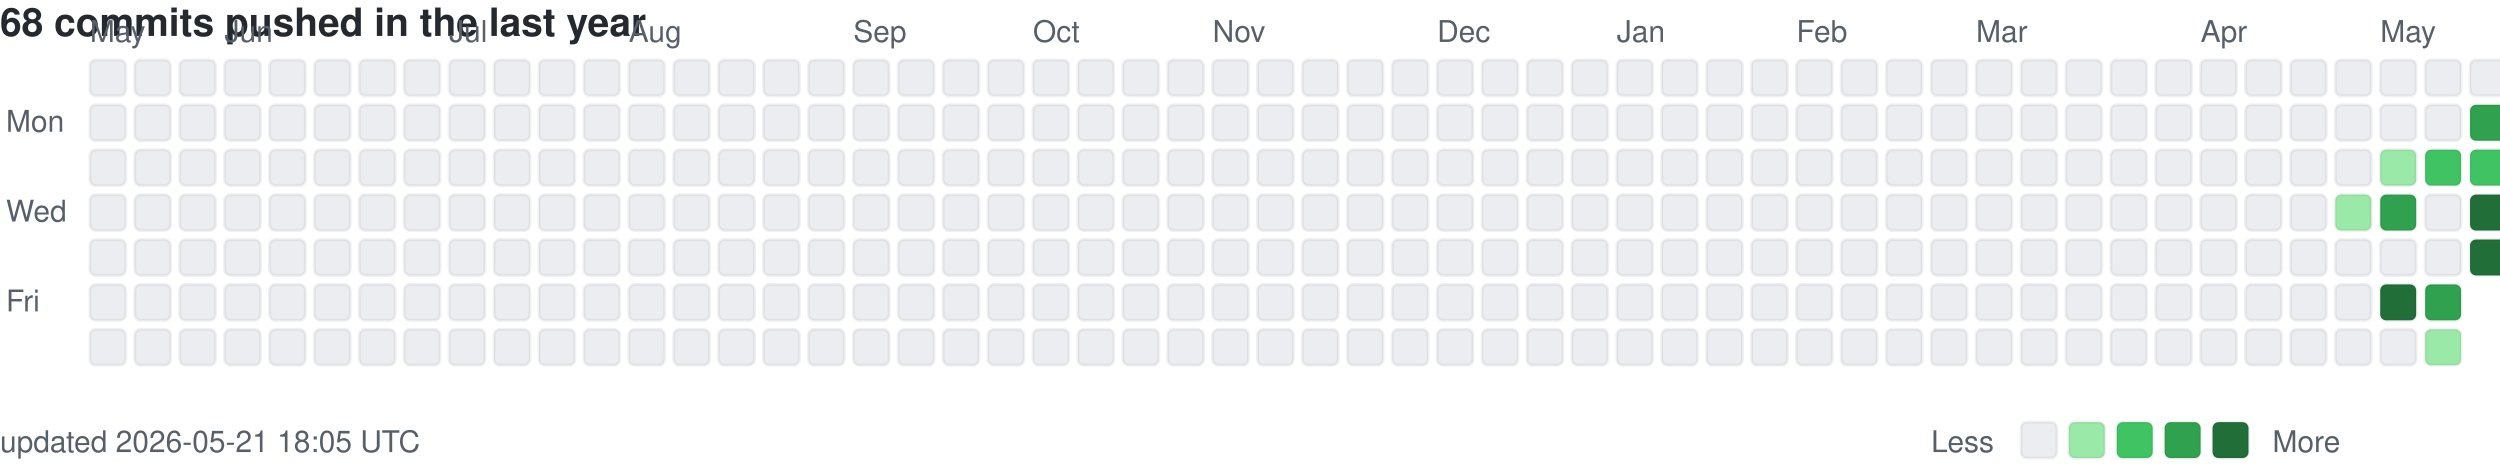
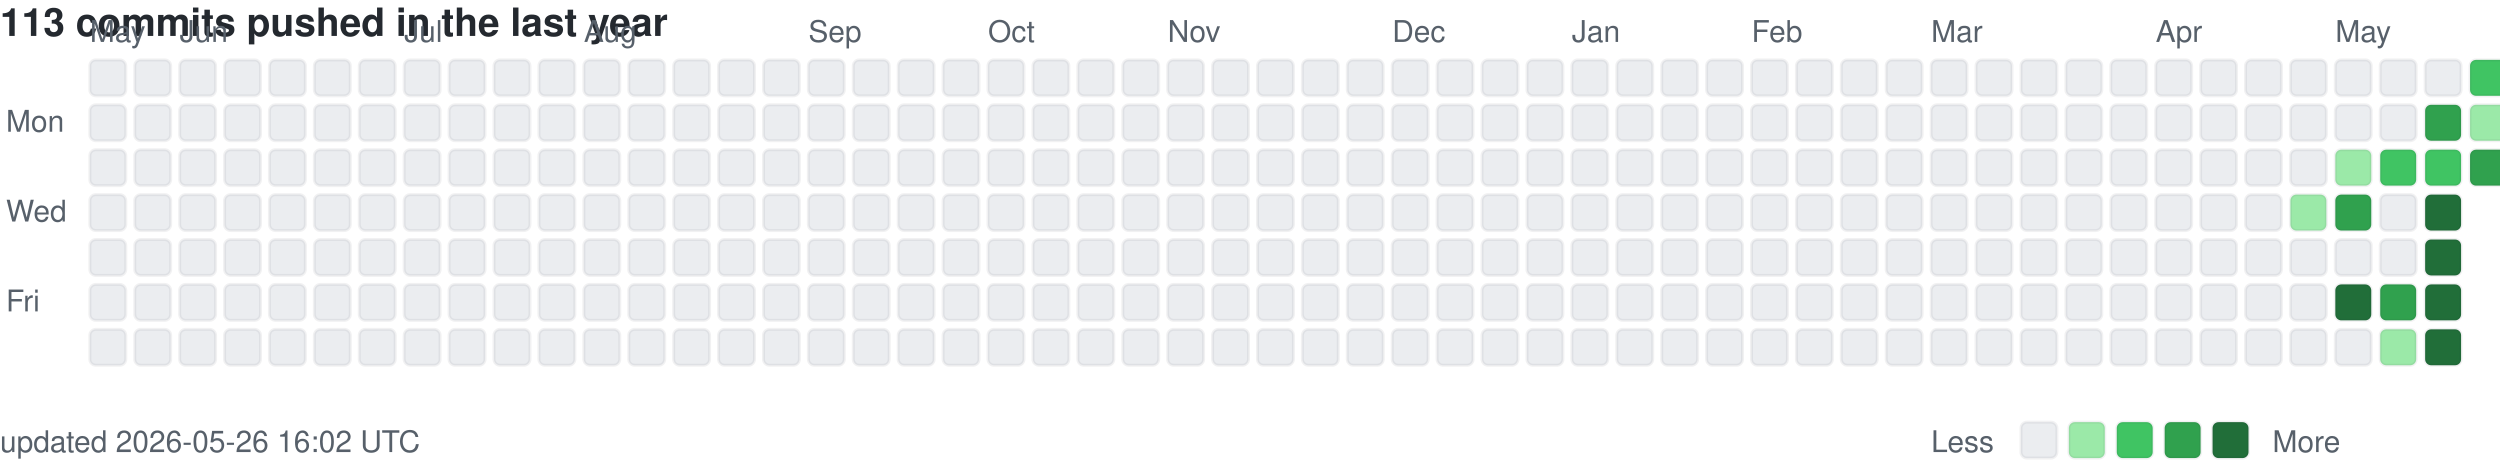
<svg xmlns="http://www.w3.org/2000/svg" width="835" height="155" viewBox="0 0 835 155" role="img" aria-label="Organisation push activity heatmap">
  <style>
    text.lbl { fill:#57606a; font:10px -apple-system,Segoe UI,Helvetica,Arial,sans-serif; }
    text.title { fill:#24292f; font:600 13px -apple-system,Segoe UI,Helvetica,Arial,sans-serif; }
    rect { stroke:rgba(27,31,35,0.06); stroke-width:1px; }
    .lvl-0 { fill:#ebedf0; } .lvl-1 { fill:#9be9a8; } .lvl-2 { fill:#40c463; }
    .lvl-3 { fill:#30a14e; } .lvl-4 { fill:#216e39; }
  </style>
-   <text x="0" y="12" class="title">68 commits pushed in the last year</text>
+   <text x="0" y="12" class="title">113 commits pushed in the last year</text>
  <text x="30" y="14" class="lbl">May</text>
-   <text x="75" y="14" class="lbl">Jun</text>
-   <text x="150" y="14" class="lbl">Jul</text>
-   <text x="210" y="14" class="lbl">Aug</text>
-   <text x="285" y="14" class="lbl">Sep</text>
-   <text x="345" y="14" class="lbl">Oct</text>
-   <text x="405" y="14" class="lbl">Nov</text>
-   <text x="480" y="14" class="lbl">Dec</text>
-   <text x="540" y="14" class="lbl">Jan</text>
-   <text x="600" y="14" class="lbl">Feb</text>
-   <text x="660" y="14" class="lbl">Mar</text>
-   <text x="735" y="14" class="lbl">Apr</text>
-   <text x="795" y="14" class="lbl">May</text>
+   <text x="60" y="14" class="lbl">Jun</text>
+   <text x="135" y="14" class="lbl">Jul</text>
+   <text x="195" y="14" class="lbl">Aug</text>
+   <text x="270" y="14" class="lbl">Sep</text>
+   <text x="330" y="14" class="lbl">Oct</text>
+   <text x="390" y="14" class="lbl">Nov</text>
+   <text x="465" y="14" class="lbl">Dec</text>
+   <text x="525" y="14" class="lbl">Jan</text>
+   <text x="585" y="14" class="lbl">Feb</text>
+   <text x="645" y="14" class="lbl">Mar</text>
+   <text x="720" y="14" class="lbl">Apr</text>
+   <text x="780" y="14" class="lbl">May</text>
  <text x="2" y="44" class="lbl">Mon</text>
  <text x="2" y="74" class="lbl">Wed</text>
  <text x="2" y="104" class="lbl">Fri</text>
  <rect class="lvl-0" x="30" y="20" width="12" height="12" rx="2" />
  <rect class="lvl-0" x="30" y="35" width="12" height="12" rx="2" />
  <rect class="lvl-0" x="30" y="50" width="12" height="12" rx="2" />
  <rect class="lvl-0" x="30" y="65" width="12" height="12" rx="2" />
  <rect class="lvl-0" x="30" y="80" width="12" height="12" rx="2" />
  <rect class="lvl-0" x="30" y="95" width="12" height="12" rx="2" />
  <rect class="lvl-0" x="30" y="110" width="12" height="12" rx="2" />
  <rect class="lvl-0" x="45" y="20" width="12" height="12" rx="2" />
  <rect class="lvl-0" x="45" y="35" width="12" height="12" rx="2" />
  <rect class="lvl-0" x="45" y="50" width="12" height="12" rx="2" />
  <rect class="lvl-0" x="45" y="65" width="12" height="12" rx="2" />
  <rect class="lvl-0" x="45" y="80" width="12" height="12" rx="2" />
  <rect class="lvl-0" x="45" y="95" width="12" height="12" rx="2" />
  <rect class="lvl-0" x="45" y="110" width="12" height="12" rx="2" />
  <rect class="lvl-0" x="60" y="20" width="12" height="12" rx="2" />
  <rect class="lvl-0" x="60" y="35" width="12" height="12" rx="2" />
  <rect class="lvl-0" x="60" y="50" width="12" height="12" rx="2" />
  <rect class="lvl-0" x="60" y="65" width="12" height="12" rx="2" />
  <rect class="lvl-0" x="60" y="80" width="12" height="12" rx="2" />
  <rect class="lvl-0" x="60" y="95" width="12" height="12" rx="2" />
  <rect class="lvl-0" x="60" y="110" width="12" height="12" rx="2" />
  <rect class="lvl-0" x="75" y="20" width="12" height="12" rx="2" />
  <rect class="lvl-0" x="75" y="35" width="12" height="12" rx="2" />
  <rect class="lvl-0" x="75" y="50" width="12" height="12" rx="2" />
  <rect class="lvl-0" x="75" y="65" width="12" height="12" rx="2" />
  <rect class="lvl-0" x="75" y="80" width="12" height="12" rx="2" />
  <rect class="lvl-0" x="75" y="95" width="12" height="12" rx="2" />
  <rect class="lvl-0" x="75" y="110" width="12" height="12" rx="2" />
  <rect class="lvl-0" x="90" y="20" width="12" height="12" rx="2" />
  <rect class="lvl-0" x="90" y="35" width="12" height="12" rx="2" />
  <rect class="lvl-0" x="90" y="50" width="12" height="12" rx="2" />
  <rect class="lvl-0" x="90" y="65" width="12" height="12" rx="2" />
  <rect class="lvl-0" x="90" y="80" width="12" height="12" rx="2" />
  <rect class="lvl-0" x="90" y="95" width="12" height="12" rx="2" />
  <rect class="lvl-0" x="90" y="110" width="12" height="12" rx="2" />
  <rect class="lvl-0" x="105" y="20" width="12" height="12" rx="2" />
  <rect class="lvl-0" x="105" y="35" width="12" height="12" rx="2" />
  <rect class="lvl-0" x="105" y="50" width="12" height="12" rx="2" />
  <rect class="lvl-0" x="105" y="65" width="12" height="12" rx="2" />
  <rect class="lvl-0" x="105" y="80" width="12" height="12" rx="2" />
  <rect class="lvl-0" x="105" y="95" width="12" height="12" rx="2" />
  <rect class="lvl-0" x="105" y="110" width="12" height="12" rx="2" />
  <rect class="lvl-0" x="120" y="20" width="12" height="12" rx="2" />
  <rect class="lvl-0" x="120" y="35" width="12" height="12" rx="2" />
  <rect class="lvl-0" x="120" y="50" width="12" height="12" rx="2" />
  <rect class="lvl-0" x="120" y="65" width="12" height="12" rx="2" />
  <rect class="lvl-0" x="120" y="80" width="12" height="12" rx="2" />
  <rect class="lvl-0" x="120" y="95" width="12" height="12" rx="2" />
  <rect class="lvl-0" x="120" y="110" width="12" height="12" rx="2" />
  <rect class="lvl-0" x="135" y="20" width="12" height="12" rx="2" />
  <rect class="lvl-0" x="135" y="35" width="12" height="12" rx="2" />
  <rect class="lvl-0" x="135" y="50" width="12" height="12" rx="2" />
  <rect class="lvl-0" x="135" y="65" width="12" height="12" rx="2" />
  <rect class="lvl-0" x="135" y="80" width="12" height="12" rx="2" />
  <rect class="lvl-0" x="135" y="95" width="12" height="12" rx="2" />
  <rect class="lvl-0" x="135" y="110" width="12" height="12" rx="2" />
  <rect class="lvl-0" x="150" y="20" width="12" height="12" rx="2" />
  <rect class="lvl-0" x="150" y="35" width="12" height="12" rx="2" />
  <rect class="lvl-0" x="150" y="50" width="12" height="12" rx="2" />
  <rect class="lvl-0" x="150" y="65" width="12" height="12" rx="2" />
  <rect class="lvl-0" x="150" y="80" width="12" height="12" rx="2" />
  <rect class="lvl-0" x="150" y="95" width="12" height="12" rx="2" />
  <rect class="lvl-0" x="150" y="110" width="12" height="12" rx="2" />
  <rect class="lvl-0" x="165" y="20" width="12" height="12" rx="2" />
  <rect class="lvl-0" x="165" y="35" width="12" height="12" rx="2" />
  <rect class="lvl-0" x="165" y="50" width="12" height="12" rx="2" />
  <rect class="lvl-0" x="165" y="65" width="12" height="12" rx="2" />
  <rect class="lvl-0" x="165" y="80" width="12" height="12" rx="2" />
  <rect class="lvl-0" x="165" y="95" width="12" height="12" rx="2" />
  <rect class="lvl-0" x="165" y="110" width="12" height="12" rx="2" />
  <rect class="lvl-0" x="180" y="20" width="12" height="12" rx="2" />
  <rect class="lvl-0" x="180" y="35" width="12" height="12" rx="2" />
  <rect class="lvl-0" x="180" y="50" width="12" height="12" rx="2" />
  <rect class="lvl-0" x="180" y="65" width="12" height="12" rx="2" />
  <rect class="lvl-0" x="180" y="80" width="12" height="12" rx="2" />
  <rect class="lvl-0" x="180" y="95" width="12" height="12" rx="2" />
  <rect class="lvl-0" x="180" y="110" width="12" height="12" rx="2" />
  <rect class="lvl-0" x="195" y="20" width="12" height="12" rx="2" />
  <rect class="lvl-0" x="195" y="35" width="12" height="12" rx="2" />
  <rect class="lvl-0" x="195" y="50" width="12" height="12" rx="2" />
  <rect class="lvl-0" x="195" y="65" width="12" height="12" rx="2" />
  <rect class="lvl-0" x="195" y="80" width="12" height="12" rx="2" />
  <rect class="lvl-0" x="195" y="95" width="12" height="12" rx="2" />
  <rect class="lvl-0" x="195" y="110" width="12" height="12" rx="2" />
  <rect class="lvl-0" x="210" y="20" width="12" height="12" rx="2" />
  <rect class="lvl-0" x="210" y="35" width="12" height="12" rx="2" />
  <rect class="lvl-0" x="210" y="50" width="12" height="12" rx="2" />
  <rect class="lvl-0" x="210" y="65" width="12" height="12" rx="2" />
  <rect class="lvl-0" x="210" y="80" width="12" height="12" rx="2" />
  <rect class="lvl-0" x="210" y="95" width="12" height="12" rx="2" />
  <rect class="lvl-0" x="210" y="110" width="12" height="12" rx="2" />
  <rect class="lvl-0" x="225" y="20" width="12" height="12" rx="2" />
  <rect class="lvl-0" x="225" y="35" width="12" height="12" rx="2" />
  <rect class="lvl-0" x="225" y="50" width="12" height="12" rx="2" />
  <rect class="lvl-0" x="225" y="65" width="12" height="12" rx="2" />
  <rect class="lvl-0" x="225" y="80" width="12" height="12" rx="2" />
  <rect class="lvl-0" x="225" y="95" width="12" height="12" rx="2" />
  <rect class="lvl-0" x="225" y="110" width="12" height="12" rx="2" />
  <rect class="lvl-0" x="240" y="20" width="12" height="12" rx="2" />
  <rect class="lvl-0" x="240" y="35" width="12" height="12" rx="2" />
  <rect class="lvl-0" x="240" y="50" width="12" height="12" rx="2" />
  <rect class="lvl-0" x="240" y="65" width="12" height="12" rx="2" />
  <rect class="lvl-0" x="240" y="80" width="12" height="12" rx="2" />
  <rect class="lvl-0" x="240" y="95" width="12" height="12" rx="2" />
  <rect class="lvl-0" x="240" y="110" width="12" height="12" rx="2" />
  <rect class="lvl-0" x="255" y="20" width="12" height="12" rx="2" />
  <rect class="lvl-0" x="255" y="35" width="12" height="12" rx="2" />
  <rect class="lvl-0" x="255" y="50" width="12" height="12" rx="2" />
  <rect class="lvl-0" x="255" y="65" width="12" height="12" rx="2" />
  <rect class="lvl-0" x="255" y="80" width="12" height="12" rx="2" />
  <rect class="lvl-0" x="255" y="95" width="12" height="12" rx="2" />
  <rect class="lvl-0" x="255" y="110" width="12" height="12" rx="2" />
  <rect class="lvl-0" x="270" y="20" width="12" height="12" rx="2" />
  <rect class="lvl-0" x="270" y="35" width="12" height="12" rx="2" />
  <rect class="lvl-0" x="270" y="50" width="12" height="12" rx="2" />
  <rect class="lvl-0" x="270" y="65" width="12" height="12" rx="2" />
  <rect class="lvl-0" x="270" y="80" width="12" height="12" rx="2" />
  <rect class="lvl-0" x="270" y="95" width="12" height="12" rx="2" />
  <rect class="lvl-0" x="270" y="110" width="12" height="12" rx="2" />
  <rect class="lvl-0" x="285" y="20" width="12" height="12" rx="2" />
  <rect class="lvl-0" x="285" y="35" width="12" height="12" rx="2" />
  <rect class="lvl-0" x="285" y="50" width="12" height="12" rx="2" />
  <rect class="lvl-0" x="285" y="65" width="12" height="12" rx="2" />
  <rect class="lvl-0" x="285" y="80" width="12" height="12" rx="2" />
  <rect class="lvl-0" x="285" y="95" width="12" height="12" rx="2" />
  <rect class="lvl-0" x="285" y="110" width="12" height="12" rx="2" />
  <rect class="lvl-0" x="300" y="20" width="12" height="12" rx="2" />
  <rect class="lvl-0" x="300" y="35" width="12" height="12" rx="2" />
  <rect class="lvl-0" x="300" y="50" width="12" height="12" rx="2" />
  <rect class="lvl-0" x="300" y="65" width="12" height="12" rx="2" />
  <rect class="lvl-0" x="300" y="80" width="12" height="12" rx="2" />
  <rect class="lvl-0" x="300" y="95" width="12" height="12" rx="2" />
  <rect class="lvl-0" x="300" y="110" width="12" height="12" rx="2" />
  <rect class="lvl-0" x="315" y="20" width="12" height="12" rx="2" />
  <rect class="lvl-0" x="315" y="35" width="12" height="12" rx="2" />
  <rect class="lvl-0" x="315" y="50" width="12" height="12" rx="2" />
  <rect class="lvl-0" x="315" y="65" width="12" height="12" rx="2" />
  <rect class="lvl-0" x="315" y="80" width="12" height="12" rx="2" />
  <rect class="lvl-0" x="315" y="95" width="12" height="12" rx="2" />
  <rect class="lvl-0" x="315" y="110" width="12" height="12" rx="2" />
  <rect class="lvl-0" x="330" y="20" width="12" height="12" rx="2" />
  <rect class="lvl-0" x="330" y="35" width="12" height="12" rx="2" />
  <rect class="lvl-0" x="330" y="50" width="12" height="12" rx="2" />
  <rect class="lvl-0" x="330" y="65" width="12" height="12" rx="2" />
  <rect class="lvl-0" x="330" y="80" width="12" height="12" rx="2" />
  <rect class="lvl-0" x="330" y="95" width="12" height="12" rx="2" />
  <rect class="lvl-0" x="330" y="110" width="12" height="12" rx="2" />
  <rect class="lvl-0" x="345" y="20" width="12" height="12" rx="2" />
  <rect class="lvl-0" x="345" y="35" width="12" height="12" rx="2" />
  <rect class="lvl-0" x="345" y="50" width="12" height="12" rx="2" />
  <rect class="lvl-0" x="345" y="65" width="12" height="12" rx="2" />
  <rect class="lvl-0" x="345" y="80" width="12" height="12" rx="2" />
  <rect class="lvl-0" x="345" y="95" width="12" height="12" rx="2" />
  <rect class="lvl-0" x="345" y="110" width="12" height="12" rx="2" />
  <rect class="lvl-0" x="360" y="20" width="12" height="12" rx="2" />
  <rect class="lvl-0" x="360" y="35" width="12" height="12" rx="2" />
  <rect class="lvl-0" x="360" y="50" width="12" height="12" rx="2" />
  <rect class="lvl-0" x="360" y="65" width="12" height="12" rx="2" />
  <rect class="lvl-0" x="360" y="80" width="12" height="12" rx="2" />
  <rect class="lvl-0" x="360" y="95" width="12" height="12" rx="2" />
  <rect class="lvl-0" x="360" y="110" width="12" height="12" rx="2" />
  <rect class="lvl-0" x="375" y="20" width="12" height="12" rx="2" />
  <rect class="lvl-0" x="375" y="35" width="12" height="12" rx="2" />
  <rect class="lvl-0" x="375" y="50" width="12" height="12" rx="2" />
  <rect class="lvl-0" x="375" y="65" width="12" height="12" rx="2" />
  <rect class="lvl-0" x="375" y="80" width="12" height="12" rx="2" />
  <rect class="lvl-0" x="375" y="95" width="12" height="12" rx="2" />
  <rect class="lvl-0" x="375" y="110" width="12" height="12" rx="2" />
  <rect class="lvl-0" x="390" y="20" width="12" height="12" rx="2" />
  <rect class="lvl-0" x="390" y="35" width="12" height="12" rx="2" />
  <rect class="lvl-0" x="390" y="50" width="12" height="12" rx="2" />
  <rect class="lvl-0" x="390" y="65" width="12" height="12" rx="2" />
  <rect class="lvl-0" x="390" y="80" width="12" height="12" rx="2" />
  <rect class="lvl-0" x="390" y="95" width="12" height="12" rx="2" />
  <rect class="lvl-0" x="390" y="110" width="12" height="12" rx="2" />
  <rect class="lvl-0" x="405" y="20" width="12" height="12" rx="2" />
  <rect class="lvl-0" x="405" y="35" width="12" height="12" rx="2" />
  <rect class="lvl-0" x="405" y="50" width="12" height="12" rx="2" />
  <rect class="lvl-0" x="405" y="65" width="12" height="12" rx="2" />
  <rect class="lvl-0" x="405" y="80" width="12" height="12" rx="2" />
  <rect class="lvl-0" x="405" y="95" width="12" height="12" rx="2" />
  <rect class="lvl-0" x="405" y="110" width="12" height="12" rx="2" />
  <rect class="lvl-0" x="420" y="20" width="12" height="12" rx="2" />
  <rect class="lvl-0" x="420" y="35" width="12" height="12" rx="2" />
  <rect class="lvl-0" x="420" y="50" width="12" height="12" rx="2" />
  <rect class="lvl-0" x="420" y="65" width="12" height="12" rx="2" />
  <rect class="lvl-0" x="420" y="80" width="12" height="12" rx="2" />
  <rect class="lvl-0" x="420" y="95" width="12" height="12" rx="2" />
  <rect class="lvl-0" x="420" y="110" width="12" height="12" rx="2" />
  <rect class="lvl-0" x="435" y="20" width="12" height="12" rx="2" />
  <rect class="lvl-0" x="435" y="35" width="12" height="12" rx="2" />
  <rect class="lvl-0" x="435" y="50" width="12" height="12" rx="2" />
  <rect class="lvl-0" x="435" y="65" width="12" height="12" rx="2" />
  <rect class="lvl-0" x="435" y="80" width="12" height="12" rx="2" />
  <rect class="lvl-0" x="435" y="95" width="12" height="12" rx="2" />
  <rect class="lvl-0" x="435" y="110" width="12" height="12" rx="2" />
  <rect class="lvl-0" x="450" y="20" width="12" height="12" rx="2" />
  <rect class="lvl-0" x="450" y="35" width="12" height="12" rx="2" />
  <rect class="lvl-0" x="450" y="50" width="12" height="12" rx="2" />
  <rect class="lvl-0" x="450" y="65" width="12" height="12" rx="2" />
  <rect class="lvl-0" x="450" y="80" width="12" height="12" rx="2" />
  <rect class="lvl-0" x="450" y="95" width="12" height="12" rx="2" />
  <rect class="lvl-0" x="450" y="110" width="12" height="12" rx="2" />
  <rect class="lvl-0" x="465" y="20" width="12" height="12" rx="2" />
  <rect class="lvl-0" x="465" y="35" width="12" height="12" rx="2" />
  <rect class="lvl-0" x="465" y="50" width="12" height="12" rx="2" />
  <rect class="lvl-0" x="465" y="65" width="12" height="12" rx="2" />
  <rect class="lvl-0" x="465" y="80" width="12" height="12" rx="2" />
  <rect class="lvl-0" x="465" y="95" width="12" height="12" rx="2" />
  <rect class="lvl-0" x="465" y="110" width="12" height="12" rx="2" />
  <rect class="lvl-0" x="480" y="20" width="12" height="12" rx="2" />
  <rect class="lvl-0" x="480" y="35" width="12" height="12" rx="2" />
  <rect class="lvl-0" x="480" y="50" width="12" height="12" rx="2" />
  <rect class="lvl-0" x="480" y="65" width="12" height="12" rx="2" />
  <rect class="lvl-0" x="480" y="80" width="12" height="12" rx="2" />
  <rect class="lvl-0" x="480" y="95" width="12" height="12" rx="2" />
  <rect class="lvl-0" x="480" y="110" width="12" height="12" rx="2" />
  <rect class="lvl-0" x="495" y="20" width="12" height="12" rx="2" />
  <rect class="lvl-0" x="495" y="35" width="12" height="12" rx="2" />
  <rect class="lvl-0" x="495" y="50" width="12" height="12" rx="2" />
  <rect class="lvl-0" x="495" y="65" width="12" height="12" rx="2" />
  <rect class="lvl-0" x="495" y="80" width="12" height="12" rx="2" />
  <rect class="lvl-0" x="495" y="95" width="12" height="12" rx="2" />
  <rect class="lvl-0" x="495" y="110" width="12" height="12" rx="2" />
  <rect class="lvl-0" x="510" y="20" width="12" height="12" rx="2" />
  <rect class="lvl-0" x="510" y="35" width="12" height="12" rx="2" />
  <rect class="lvl-0" x="510" y="50" width="12" height="12" rx="2" />
  <rect class="lvl-0" x="510" y="65" width="12" height="12" rx="2" />
  <rect class="lvl-0" x="510" y="80" width="12" height="12" rx="2" />
  <rect class="lvl-0" x="510" y="95" width="12" height="12" rx="2" />
  <rect class="lvl-0" x="510" y="110" width="12" height="12" rx="2" />
  <rect class="lvl-0" x="525" y="20" width="12" height="12" rx="2" />
  <rect class="lvl-0" x="525" y="35" width="12" height="12" rx="2" />
  <rect class="lvl-0" x="525" y="50" width="12" height="12" rx="2" />
  <rect class="lvl-0" x="525" y="65" width="12" height="12" rx="2" />
  <rect class="lvl-0" x="525" y="80" width="12" height="12" rx="2" />
  <rect class="lvl-0" x="525" y="95" width="12" height="12" rx="2" />
  <rect class="lvl-0" x="525" y="110" width="12" height="12" rx="2" />
  <rect class="lvl-0" x="540" y="20" width="12" height="12" rx="2" />
  <rect class="lvl-0" x="540" y="35" width="12" height="12" rx="2" />
  <rect class="lvl-0" x="540" y="50" width="12" height="12" rx="2" />
  <rect class="lvl-0" x="540" y="65" width="12" height="12" rx="2" />
  <rect class="lvl-0" x="540" y="80" width="12" height="12" rx="2" />
  <rect class="lvl-0" x="540" y="95" width="12" height="12" rx="2" />
  <rect class="lvl-0" x="540" y="110" width="12" height="12" rx="2" />
  <rect class="lvl-0" x="555" y="20" width="12" height="12" rx="2" />
  <rect class="lvl-0" x="555" y="35" width="12" height="12" rx="2" />
  <rect class="lvl-0" x="555" y="50" width="12" height="12" rx="2" />
  <rect class="lvl-0" x="555" y="65" width="12" height="12" rx="2" />
  <rect class="lvl-0" x="555" y="80" width="12" height="12" rx="2" />
  <rect class="lvl-0" x="555" y="95" width="12" height="12" rx="2" />
  <rect class="lvl-0" x="555" y="110" width="12" height="12" rx="2" />
  <rect class="lvl-0" x="570" y="20" width="12" height="12" rx="2" />
  <rect class="lvl-0" x="570" y="35" width="12" height="12" rx="2" />
  <rect class="lvl-0" x="570" y="50" width="12" height="12" rx="2" />
  <rect class="lvl-0" x="570" y="65" width="12" height="12" rx="2" />
  <rect class="lvl-0" x="570" y="80" width="12" height="12" rx="2" />
  <rect class="lvl-0" x="570" y="95" width="12" height="12" rx="2" />
  <rect class="lvl-0" x="570" y="110" width="12" height="12" rx="2" />
  <rect class="lvl-0" x="585" y="20" width="12" height="12" rx="2" />
  <rect class="lvl-0" x="585" y="35" width="12" height="12" rx="2" />
  <rect class="lvl-0" x="585" y="50" width="12" height="12" rx="2" />
  <rect class="lvl-0" x="585" y="65" width="12" height="12" rx="2" />
  <rect class="lvl-0" x="585" y="80" width="12" height="12" rx="2" />
  <rect class="lvl-0" x="585" y="95" width="12" height="12" rx="2" />
  <rect class="lvl-0" x="585" y="110" width="12" height="12" rx="2" />
  <rect class="lvl-0" x="600" y="20" width="12" height="12" rx="2" />
  <rect class="lvl-0" x="600" y="35" width="12" height="12" rx="2" />
  <rect class="lvl-0" x="600" y="50" width="12" height="12" rx="2" />
  <rect class="lvl-0" x="600" y="65" width="12" height="12" rx="2" />
  <rect class="lvl-0" x="600" y="80" width="12" height="12" rx="2" />
  <rect class="lvl-0" x="600" y="95" width="12" height="12" rx="2" />
  <rect class="lvl-0" x="600" y="110" width="12" height="12" rx="2" />
  <rect class="lvl-0" x="615" y="20" width="12" height="12" rx="2" />
  <rect class="lvl-0" x="615" y="35" width="12" height="12" rx="2" />
  <rect class="lvl-0" x="615" y="50" width="12" height="12" rx="2" />
  <rect class="lvl-0" x="615" y="65" width="12" height="12" rx="2" />
  <rect class="lvl-0" x="615" y="80" width="12" height="12" rx="2" />
  <rect class="lvl-0" x="615" y="95" width="12" height="12" rx="2" />
  <rect class="lvl-0" x="615" y="110" width="12" height="12" rx="2" />
  <rect class="lvl-0" x="630" y="20" width="12" height="12" rx="2" />
  <rect class="lvl-0" x="630" y="35" width="12" height="12" rx="2" />
  <rect class="lvl-0" x="630" y="50" width="12" height="12" rx="2" />
  <rect class="lvl-0" x="630" y="65" width="12" height="12" rx="2" />
  <rect class="lvl-0" x="630" y="80" width="12" height="12" rx="2" />
  <rect class="lvl-0" x="630" y="95" width="12" height="12" rx="2" />
  <rect class="lvl-0" x="630" y="110" width="12" height="12" rx="2" />
  <rect class="lvl-0" x="645" y="20" width="12" height="12" rx="2" />
  <rect class="lvl-0" x="645" y="35" width="12" height="12" rx="2" />
  <rect class="lvl-0" x="645" y="50" width="12" height="12" rx="2" />
  <rect class="lvl-0" x="645" y="65" width="12" height="12" rx="2" />
  <rect class="lvl-0" x="645" y="80" width="12" height="12" rx="2" />
  <rect class="lvl-0" x="645" y="95" width="12" height="12" rx="2" />
  <rect class="lvl-0" x="645" y="110" width="12" height="12" rx="2" />
  <rect class="lvl-0" x="660" y="20" width="12" height="12" rx="2" />
  <rect class="lvl-0" x="660" y="35" width="12" height="12" rx="2" />
  <rect class="lvl-0" x="660" y="50" width="12" height="12" rx="2" />
  <rect class="lvl-0" x="660" y="65" width="12" height="12" rx="2" />
  <rect class="lvl-0" x="660" y="80" width="12" height="12" rx="2" />
  <rect class="lvl-0" x="660" y="95" width="12" height="12" rx="2" />
  <rect class="lvl-0" x="660" y="110" width="12" height="12" rx="2" />
  <rect class="lvl-0" x="675" y="20" width="12" height="12" rx="2" />
  <rect class="lvl-0" x="675" y="35" width="12" height="12" rx="2" />
  <rect class="lvl-0" x="675" y="50" width="12" height="12" rx="2" />
  <rect class="lvl-0" x="675" y="65" width="12" height="12" rx="2" />
  <rect class="lvl-0" x="675" y="80" width="12" height="12" rx="2" />
  <rect class="lvl-0" x="675" y="95" width="12" height="12" rx="2" />
  <rect class="lvl-0" x="675" y="110" width="12" height="12" rx="2" />
  <rect class="lvl-0" x="690" y="20" width="12" height="12" rx="2" />
  <rect class="lvl-0" x="690" y="35" width="12" height="12" rx="2" />
  <rect class="lvl-0" x="690" y="50" width="12" height="12" rx="2" />
  <rect class="lvl-0" x="690" y="65" width="12" height="12" rx="2" />
  <rect class="lvl-0" x="690" y="80" width="12" height="12" rx="2" />
  <rect class="lvl-0" x="690" y="95" width="12" height="12" rx="2" />
  <rect class="lvl-0" x="690" y="110" width="12" height="12" rx="2" />
  <rect class="lvl-0" x="705" y="20" width="12" height="12" rx="2" />
  <rect class="lvl-0" x="705" y="35" width="12" height="12" rx="2" />
  <rect class="lvl-0" x="705" y="50" width="12" height="12" rx="2" />
  <rect class="lvl-0" x="705" y="65" width="12" height="12" rx="2" />
  <rect class="lvl-0" x="705" y="80" width="12" height="12" rx="2" />
  <rect class="lvl-0" x="705" y="95" width="12" height="12" rx="2" />
  <rect class="lvl-0" x="705" y="110" width="12" height="12" rx="2" />
  <rect class="lvl-0" x="720" y="20" width="12" height="12" rx="2" />
  <rect class="lvl-0" x="720" y="35" width="12" height="12" rx="2" />
  <rect class="lvl-0" x="720" y="50" width="12" height="12" rx="2" />
  <rect class="lvl-0" x="720" y="65" width="12" height="12" rx="2" />
  <rect class="lvl-0" x="720" y="80" width="12" height="12" rx="2" />
  <rect class="lvl-0" x="720" y="95" width="12" height="12" rx="2" />
  <rect class="lvl-0" x="720" y="110" width="12" height="12" rx="2" />
  <rect class="lvl-0" x="735" y="20" width="12" height="12" rx="2" />
  <rect class="lvl-0" x="735" y="35" width="12" height="12" rx="2" />
  <rect class="lvl-0" x="735" y="50" width="12" height="12" rx="2" />
  <rect class="lvl-0" x="735" y="65" width="12" height="12" rx="2" />
  <rect class="lvl-0" x="735" y="80" width="12" height="12" rx="2" />
  <rect class="lvl-0" x="735" y="95" width="12" height="12" rx="2" />
  <rect class="lvl-0" x="735" y="110" width="12" height="12" rx="2" />
  <rect class="lvl-0" x="750" y="20" width="12" height="12" rx="2" />
  <rect class="lvl-0" x="750" y="35" width="12" height="12" rx="2" />
  <rect class="lvl-0" x="750" y="50" width="12" height="12" rx="2" />
  <rect class="lvl-0" x="750" y="65" width="12" height="12" rx="2" />
  <rect class="lvl-0" x="750" y="80" width="12" height="12" rx="2" />
  <rect class="lvl-0" x="750" y="95" width="12" height="12" rx="2" />
  <rect class="lvl-0" x="750" y="110" width="12" height="12" rx="2" />
  <rect class="lvl-0" x="765" y="20" width="12" height="12" rx="2" />
  <rect class="lvl-0" x="765" y="35" width="12" height="12" rx="2" />
  <rect class="lvl-0" x="765" y="50" width="12" height="12" rx="2" />
-   <rect class="lvl-0" x="765" y="65" width="12" height="12" rx="2" />
+   <rect class="lvl-1" x="765" y="65" width="12" height="12" rx="2" />
  <rect class="lvl-0" x="765" y="80" width="12" height="12" rx="2" />
  <rect class="lvl-0" x="765" y="95" width="12" height="12" rx="2" />
  <rect class="lvl-0" x="765" y="110" width="12" height="12" rx="2" />
  <rect class="lvl-0" x="780" y="20" width="12" height="12" rx="2" />
  <rect class="lvl-0" x="780" y="35" width="12" height="12" rx="2" />
-   <rect class="lvl-0" x="780" y="50" width="12" height="12" rx="2" />
-   <rect class="lvl-1" x="780" y="65" width="12" height="12" rx="2" />
+   <rect class="lvl-1" x="780" y="50" width="12" height="12" rx="2" />
+   <rect class="lvl-3" x="780" y="65" width="12" height="12" rx="2" />
  <rect class="lvl-0" x="780" y="80" width="12" height="12" rx="2" />
-   <rect class="lvl-0" x="780" y="95" width="12" height="12" rx="2" />
+   <rect class="lvl-4" x="780" y="95" width="12" height="12" rx="2" />
  <rect class="lvl-0" x="780" y="110" width="12" height="12" rx="2" />
  <rect class="lvl-0" x="795" y="20" width="12" height="12" rx="2" />
  <rect class="lvl-0" x="795" y="35" width="12" height="12" rx="2" />
-   <rect class="lvl-1" x="795" y="50" width="12" height="12" rx="2" />
-   <rect class="lvl-3" x="795" y="65" width="12" height="12" rx="2" />
+   <rect class="lvl-2" x="795" y="50" width="12" height="12" rx="2" />
+   <rect class="lvl-0" x="795" y="65" width="12" height="12" rx="2" />
  <rect class="lvl-0" x="795" y="80" width="12" height="12" rx="2" />
-   <rect class="lvl-4" x="795" y="95" width="12" height="12" rx="2" />
-   <rect class="lvl-0" x="795" y="110" width="12" height="12" rx="2" />
+   <rect class="lvl-3" x="795" y="95" width="12" height="12" rx="2" />
+   <rect class="lvl-1" x="795" y="110" width="12" height="12" rx="2" />
  <rect class="lvl-0" x="810" y="20" width="12" height="12" rx="2" />
-   <rect class="lvl-0" x="810" y="35" width="12" height="12" rx="2" />
+   <rect class="lvl-3" x="810" y="35" width="12" height="12" rx="2" />
  <rect class="lvl-2" x="810" y="50" width="12" height="12" rx="2" />
-   <rect class="lvl-0" x="810" y="65" width="12" height="12" rx="2" />
-   <rect class="lvl-0" x="810" y="80" width="12" height="12" rx="2" />
-   <rect class="lvl-3" x="810" y="95" width="12" height="12" rx="2" />
-   <rect class="lvl-1" x="810" y="110" width="12" height="12" rx="2" />
-   <rect class="lvl-0" x="825" y="20" width="12" height="12" rx="2" />
-   <rect class="lvl-3" x="825" y="35" width="12" height="12" rx="2" />
-   <rect class="lvl-2" x="825" y="50" width="12" height="12" rx="2" />
-   <rect class="lvl-4" x="825" y="65" width="12" height="12" rx="2" />
-   <rect class="lvl-4" x="825" y="80" width="12" height="12" rx="2" />
+   <rect class="lvl-4" x="810" y="65" width="12" height="12" rx="2" />
+   <rect class="lvl-4" x="810" y="80" width="12" height="12" rx="2" />
+   <rect class="lvl-4" x="810" y="95" width="12" height="12" rx="2" />
+   <rect class="lvl-4" x="810" y="110" width="12" height="12" rx="2" />
+   <rect class="lvl-2" x="825" y="20" width="12" height="12" rx="2" />
+   <rect class="lvl-1" x="825" y="35" width="12" height="12" rx="2" />
+   <rect class="lvl-3" x="825" y="50" width="12" height="12" rx="2" />
  <text x="645" y="151" class="lbl">Less</text>
  <rect class="lvl-0" x="675" y="141" width="12" height="12" rx="2" />
  <rect class="lvl-1" x="691" y="141" width="12" height="12" rx="2" />
  <rect class="lvl-2" x="707" y="141" width="12" height="12" rx="2" />
  <rect class="lvl-3" x="723" y="141" width="12" height="12" rx="2" />
  <rect class="lvl-4" x="739" y="141" width="12" height="12" rx="2" />
  <text x="759" y="151" class="lbl">More</text>
-   <text x="0" y="151" class="lbl">updated 2026-05-21 18:05 UTC</text>
+   <text x="0" y="151" class="lbl">updated 2026-05-26 16:02 UTC</text>
</svg>
